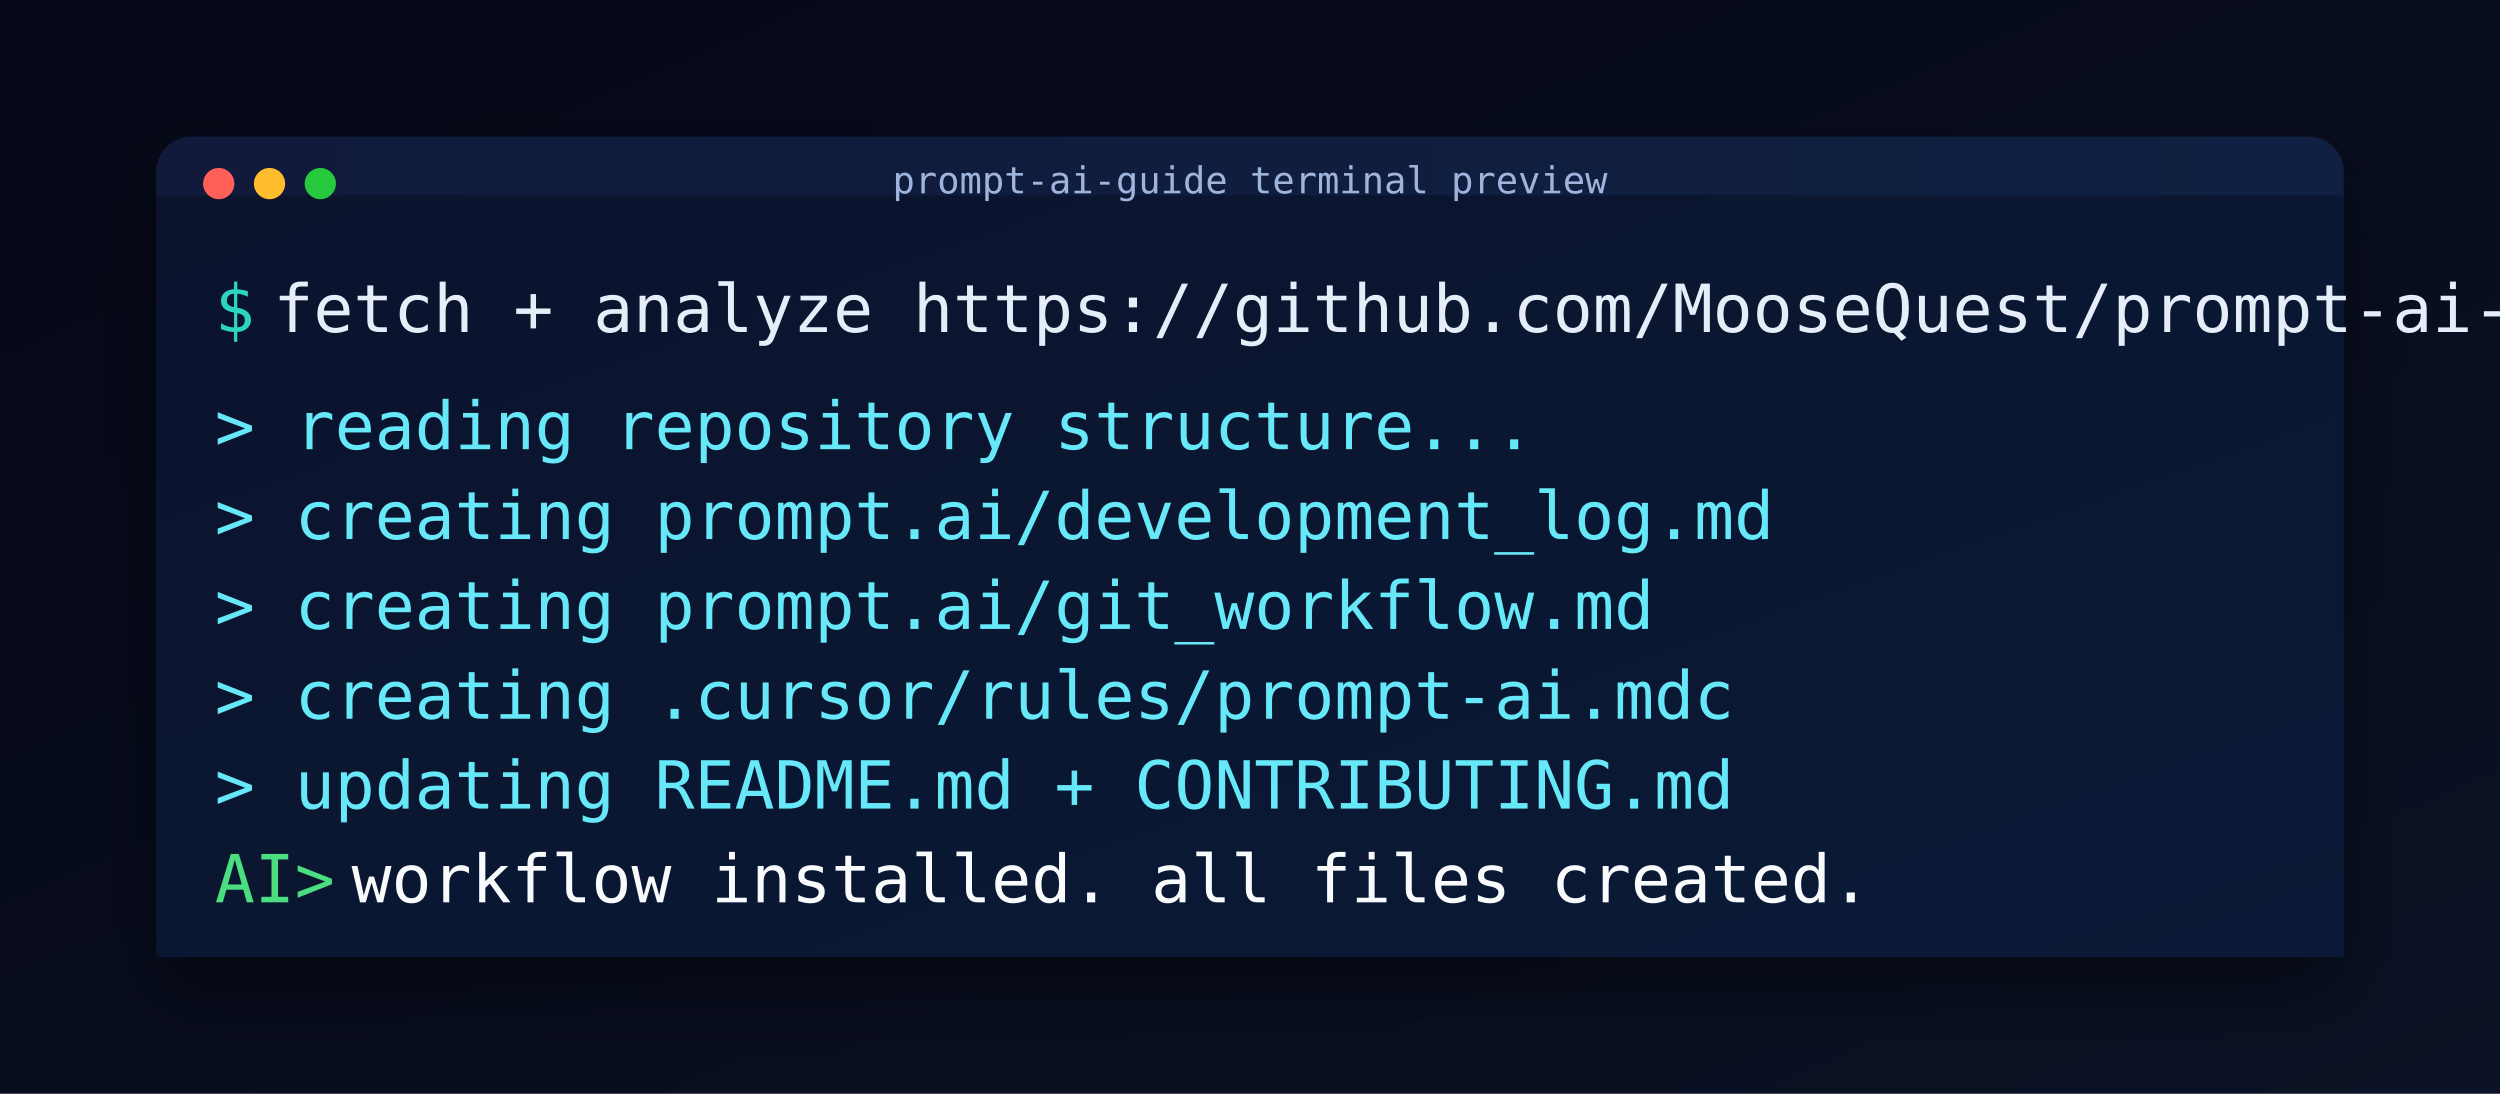
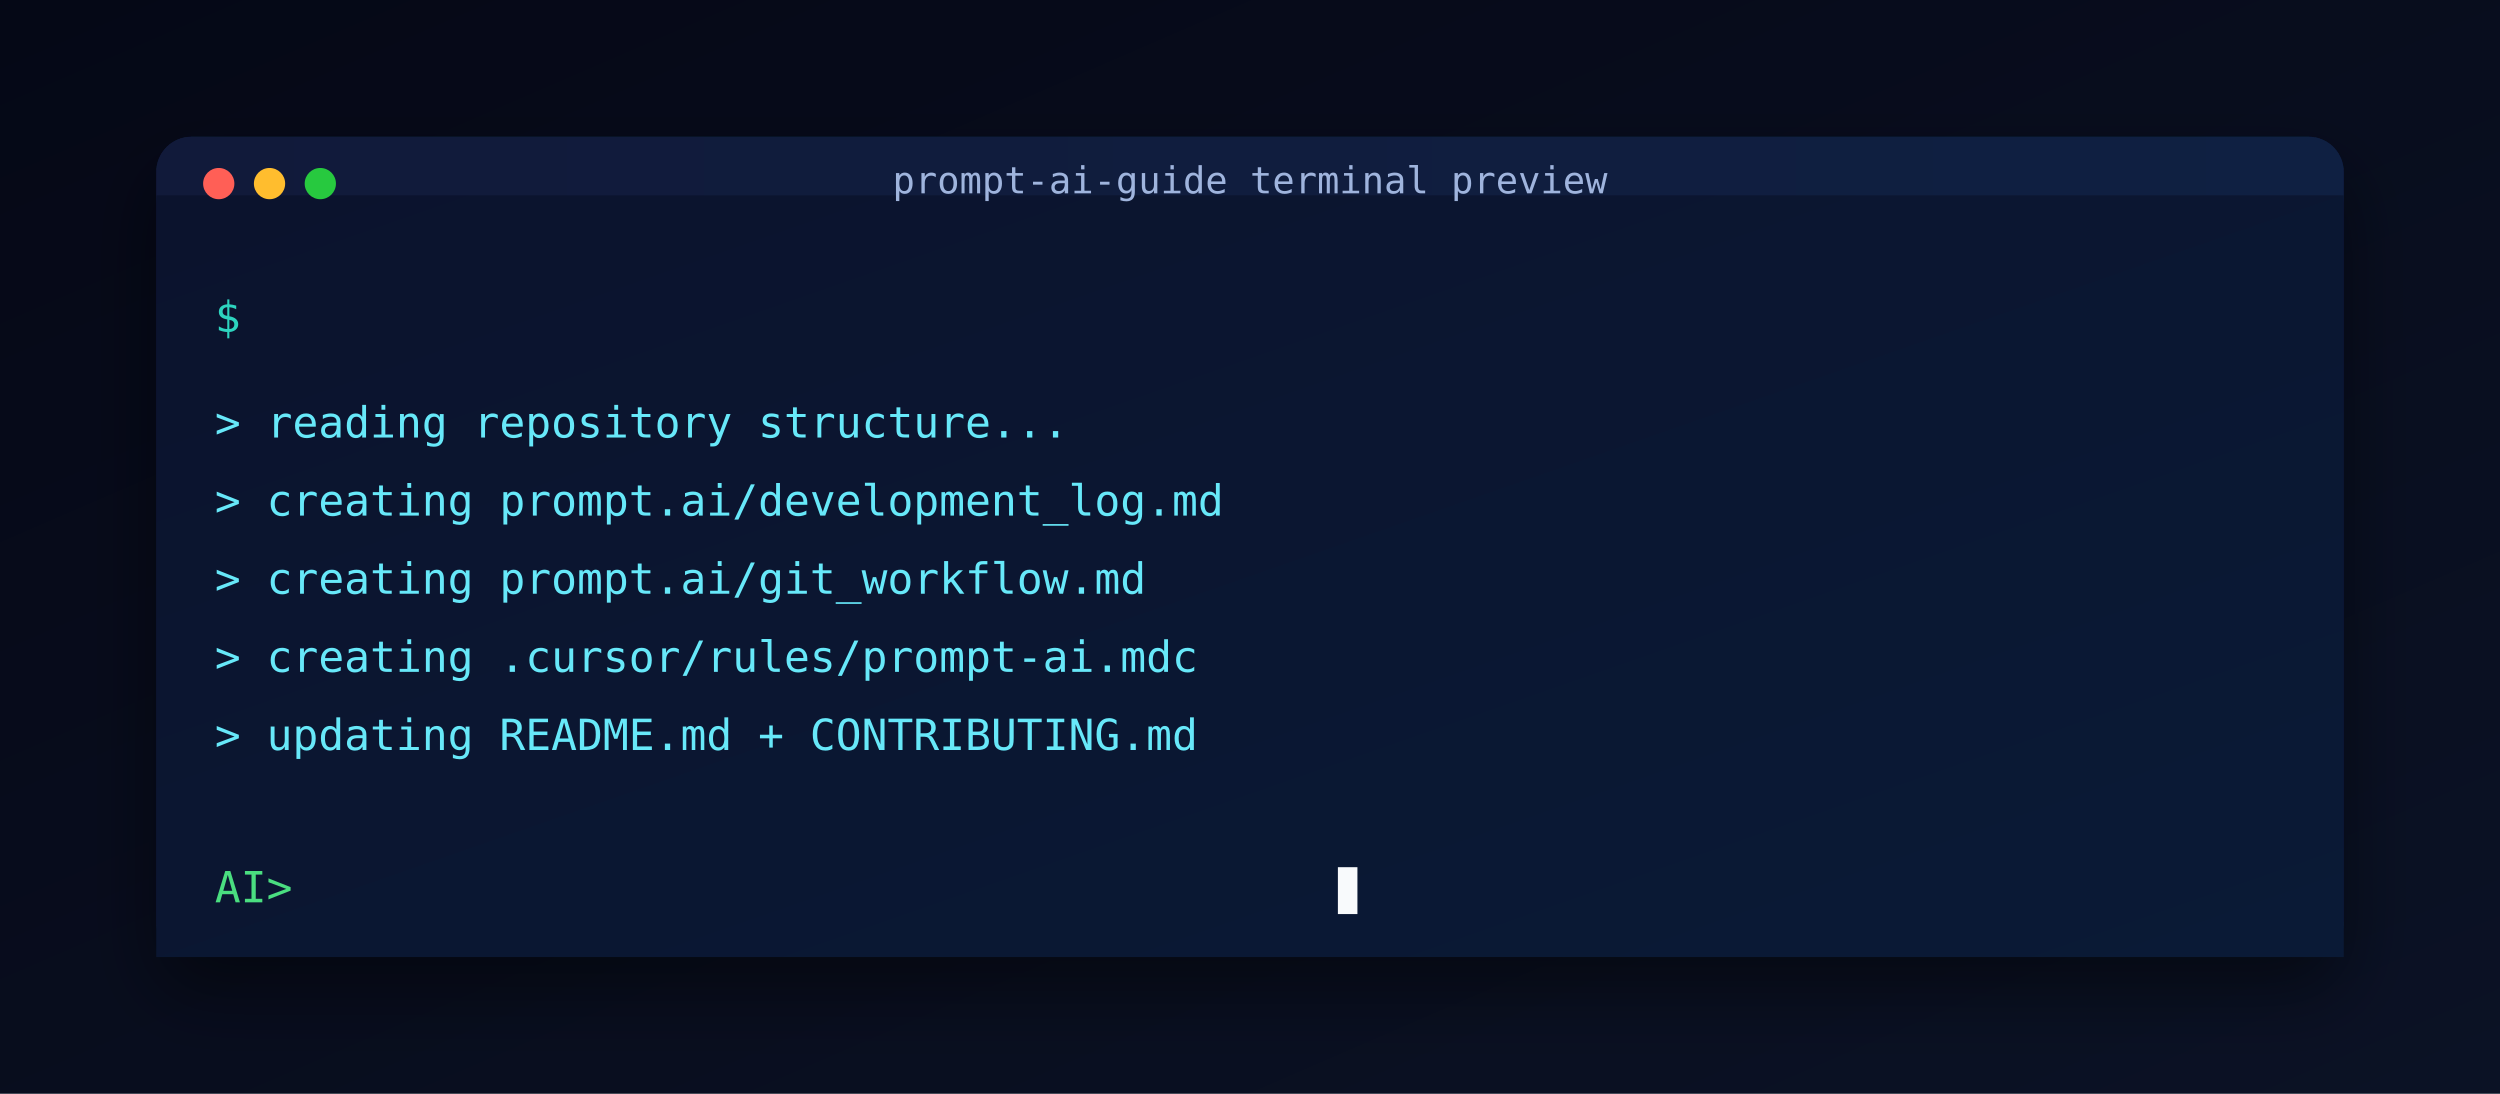
- <svg xmlns="http://www.w3.org/2000/svg" width="1280" height="560" viewBox="0 0 1280 560" role="img" aria-label="Terminal preview">
+ <svg xmlns="http://www.w3.org/2000/svg" width="1280" height="560" viewBox="0 0 1280 560" role="img" aria-label="Animated terminal preview">
  <defs>
    <linearGradient id="page" x1="0" y1="0" x2="1" y2="1">
      <stop offset="0%" stop-color="#050816" />
      <stop offset="100%" stop-color="#0b1225" />
    </linearGradient>
    <linearGradient id="panel" x1="0" y1="0" x2="1" y2="1">
      <stop offset="0%" stop-color="#0b132d" />
      <stop offset="100%" stop-color="#0a1a36" />
    </linearGradient>
    <linearGradient id="titlebar" x1="0" y1="0" x2="1" y2="0">
      <stop offset="0%" stop-color="#111a3a" />
      <stop offset="100%" stop-color="#0f2042" />
    </linearGradient>
    <filter id="shadow" x="-20%" y="-20%" width="140%" height="140%">
      <feDropShadow dx="0" dy="18" stdDeviation="18" flood-color="#000000" flood-opacity="0.45" />
    </filter>
+     <clipPath id="cmdClip">
+       <rect x="140" y="140" width="0" height="40">
+         <animate attributeName="width" values="0;0;790;790" keyTimes="0;0.06;0.30;1" dur="2.2s" repeatCount="indefinite" />
+       </rect>
+     </clipPath>
+     <clipPath id="outClip">
+       <rect x="180" y="434" width="0" height="40">
+         <animate attributeName="width" values="0;0;505;505" keyTimes="0;0.55;0.92;1" dur="2.2s" repeatCount="indefinite" />
+       </rect>
+     </clipPath>
  </defs>
  <rect x="0" y="0" width="1280" height="560" fill="url(#page)" />
  <rect x="80" y="70" width="1120" height="420" rx="18" fill="url(#panel)" filter="url(#shadow)" />
  <rect x="80" y="70" width="1120" height="48" rx="18" fill="url(#titlebar)" />
  <rect x="80" y="100" width="1120" height="390" fill="url(#panel)" />
  <circle cx="112" cy="94" r="8" fill="#ff5f56" />
  <circle cx="138" cy="94" r="8" fill="#ffbd2e" />
  <circle cx="164" cy="94" r="8" fill="#27c93f" />
  <text x="640" y="99" fill="#9fb4dd" font-size="19" font-family="ui-monospace, SFMono-Regular, Menlo, Monaco, Consolas, monospace" text-anchor="middle">prompt-ai-guide terminal preview</text>
-   <g font-family="ui-monospace, SFMono-Regular, Menlo, Monaco, Consolas, monospace" font-size="34">
+   <g font-family="ui-monospace, SFMono-Regular, Menlo, Monaco, Consolas, monospace" font-size="22">
    <text x="110" y="170" fill="#2dd4bf">$</text>
-     <text x="140" y="170" fill="#e5edf9">fetch + analyze https://github.com/MooseQuest/prompt-ai-guide</text>
-     <text x="110" y="230" fill="#67e8f9">&gt; reading repository structure...</text>
-     <text x="110" y="276" fill="#67e8f9">&gt; creating prompt.ai/development_log.md</text>
-     <text x="110" y="322" fill="#67e8f9">&gt; creating prompt.ai/git_workflow.md</text>
-     <text x="110" y="368" fill="#67e8f9">&gt; creating .cursor/rules/prompt-ai.mdc</text>
-     <text x="110" y="414" fill="#67e8f9">&gt; updating README.md + CONTRIBUTING.md</text>
+     <text x="140" y="170" fill="#e5edf9" clip-path="url(#cmdClip)">fetch + analyze github.com/MooseQuest/prompt-ai-guide</text>
+     <text x="110" y="224" fill="#67e8f9">&gt; reading repository structure...</text>
+     <text x="110" y="264" fill="#67e8f9">&gt; creating prompt.ai/development_log.md</text>
+     <text x="110" y="304" fill="#67e8f9">&gt; creating prompt.ai/git_workflow.md</text>
+     <text x="110" y="344" fill="#67e8f9">&gt; creating .cursor/rules/prompt-ai.mdc</text>
+     <text x="110" y="384" fill="#67e8f9">&gt; updating README.md + CONTRIBUTING.md</text>
    <text x="110" y="462" fill="#4ade80">AI&gt;</text>
-     <text x="180" y="462" fill="#f8fafc">workflow installed. all files created.</text>
+     <text x="180" y="462" fill="#f8fafc" clip-path="url(#outClip)">workflow installed. all files created.</text>
+     <rect x="685" y="444" width="10" height="24" fill="#f8fafc">
+       <animate attributeName="opacity" values="1;1;0;0;1" keyTimes="0;0.48;0.52;0.98;1" dur="2.2s" repeatCount="indefinite" />
+     </rect>
  </g>
</svg>
